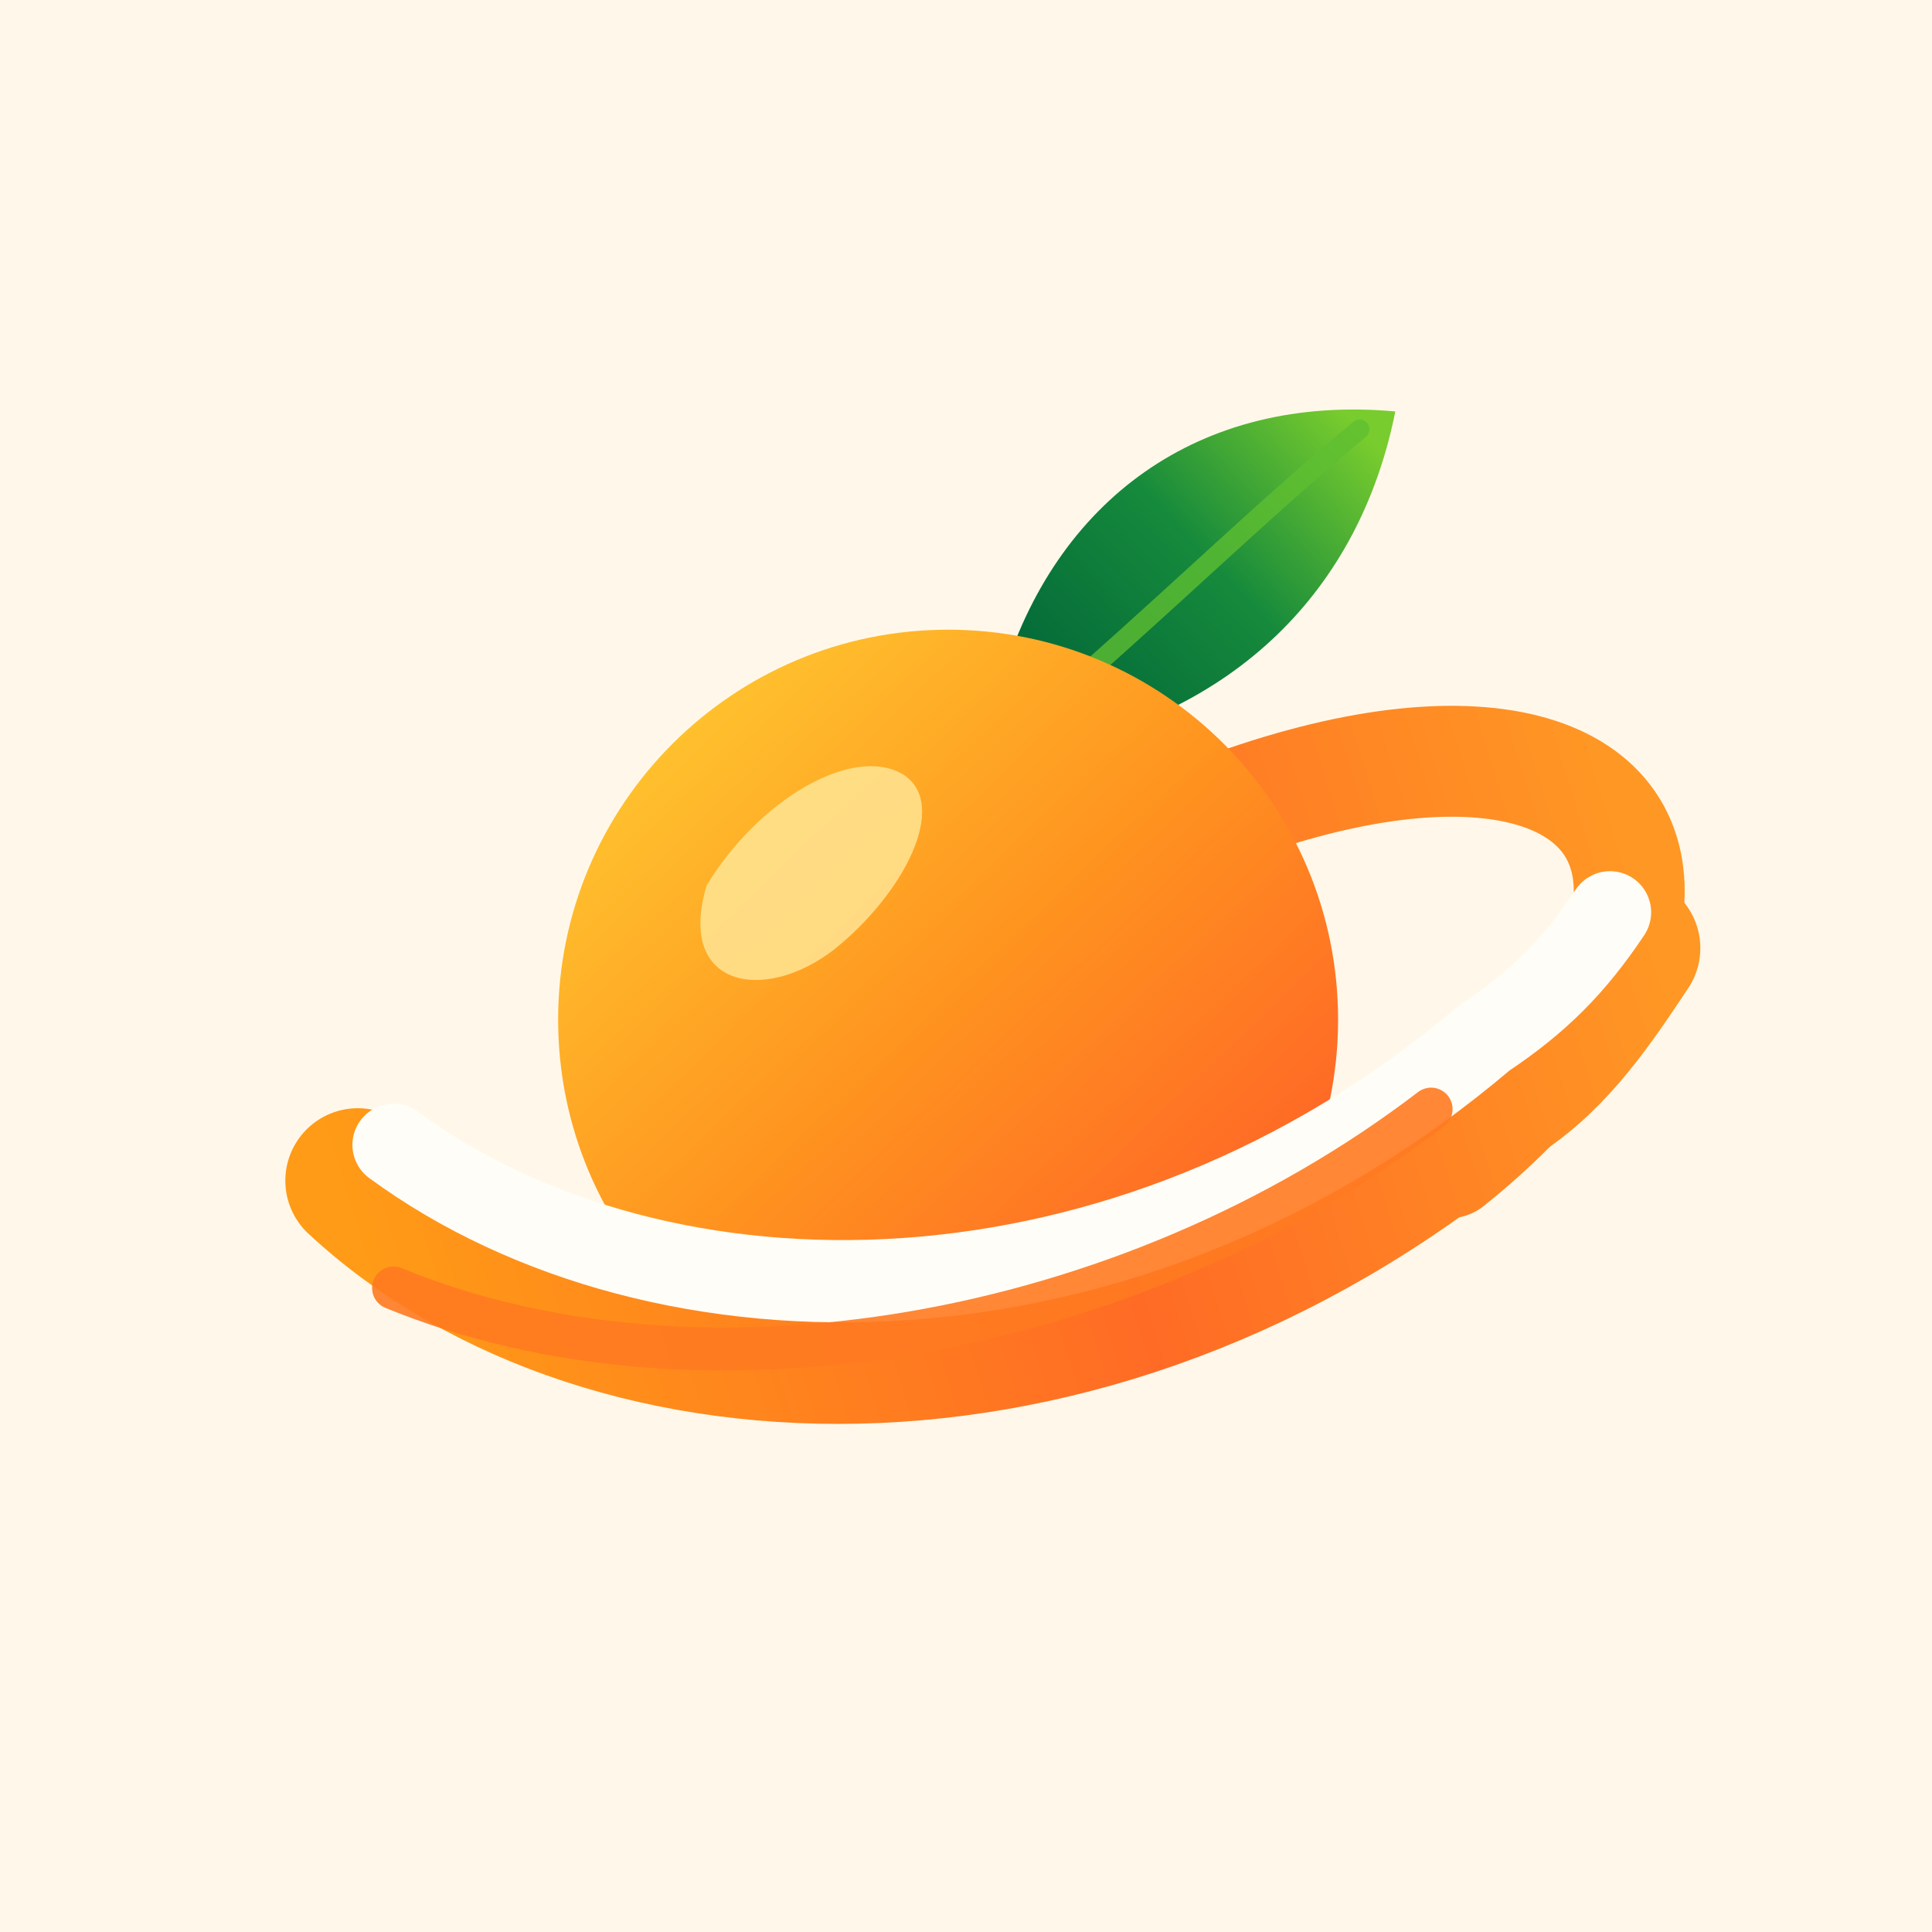
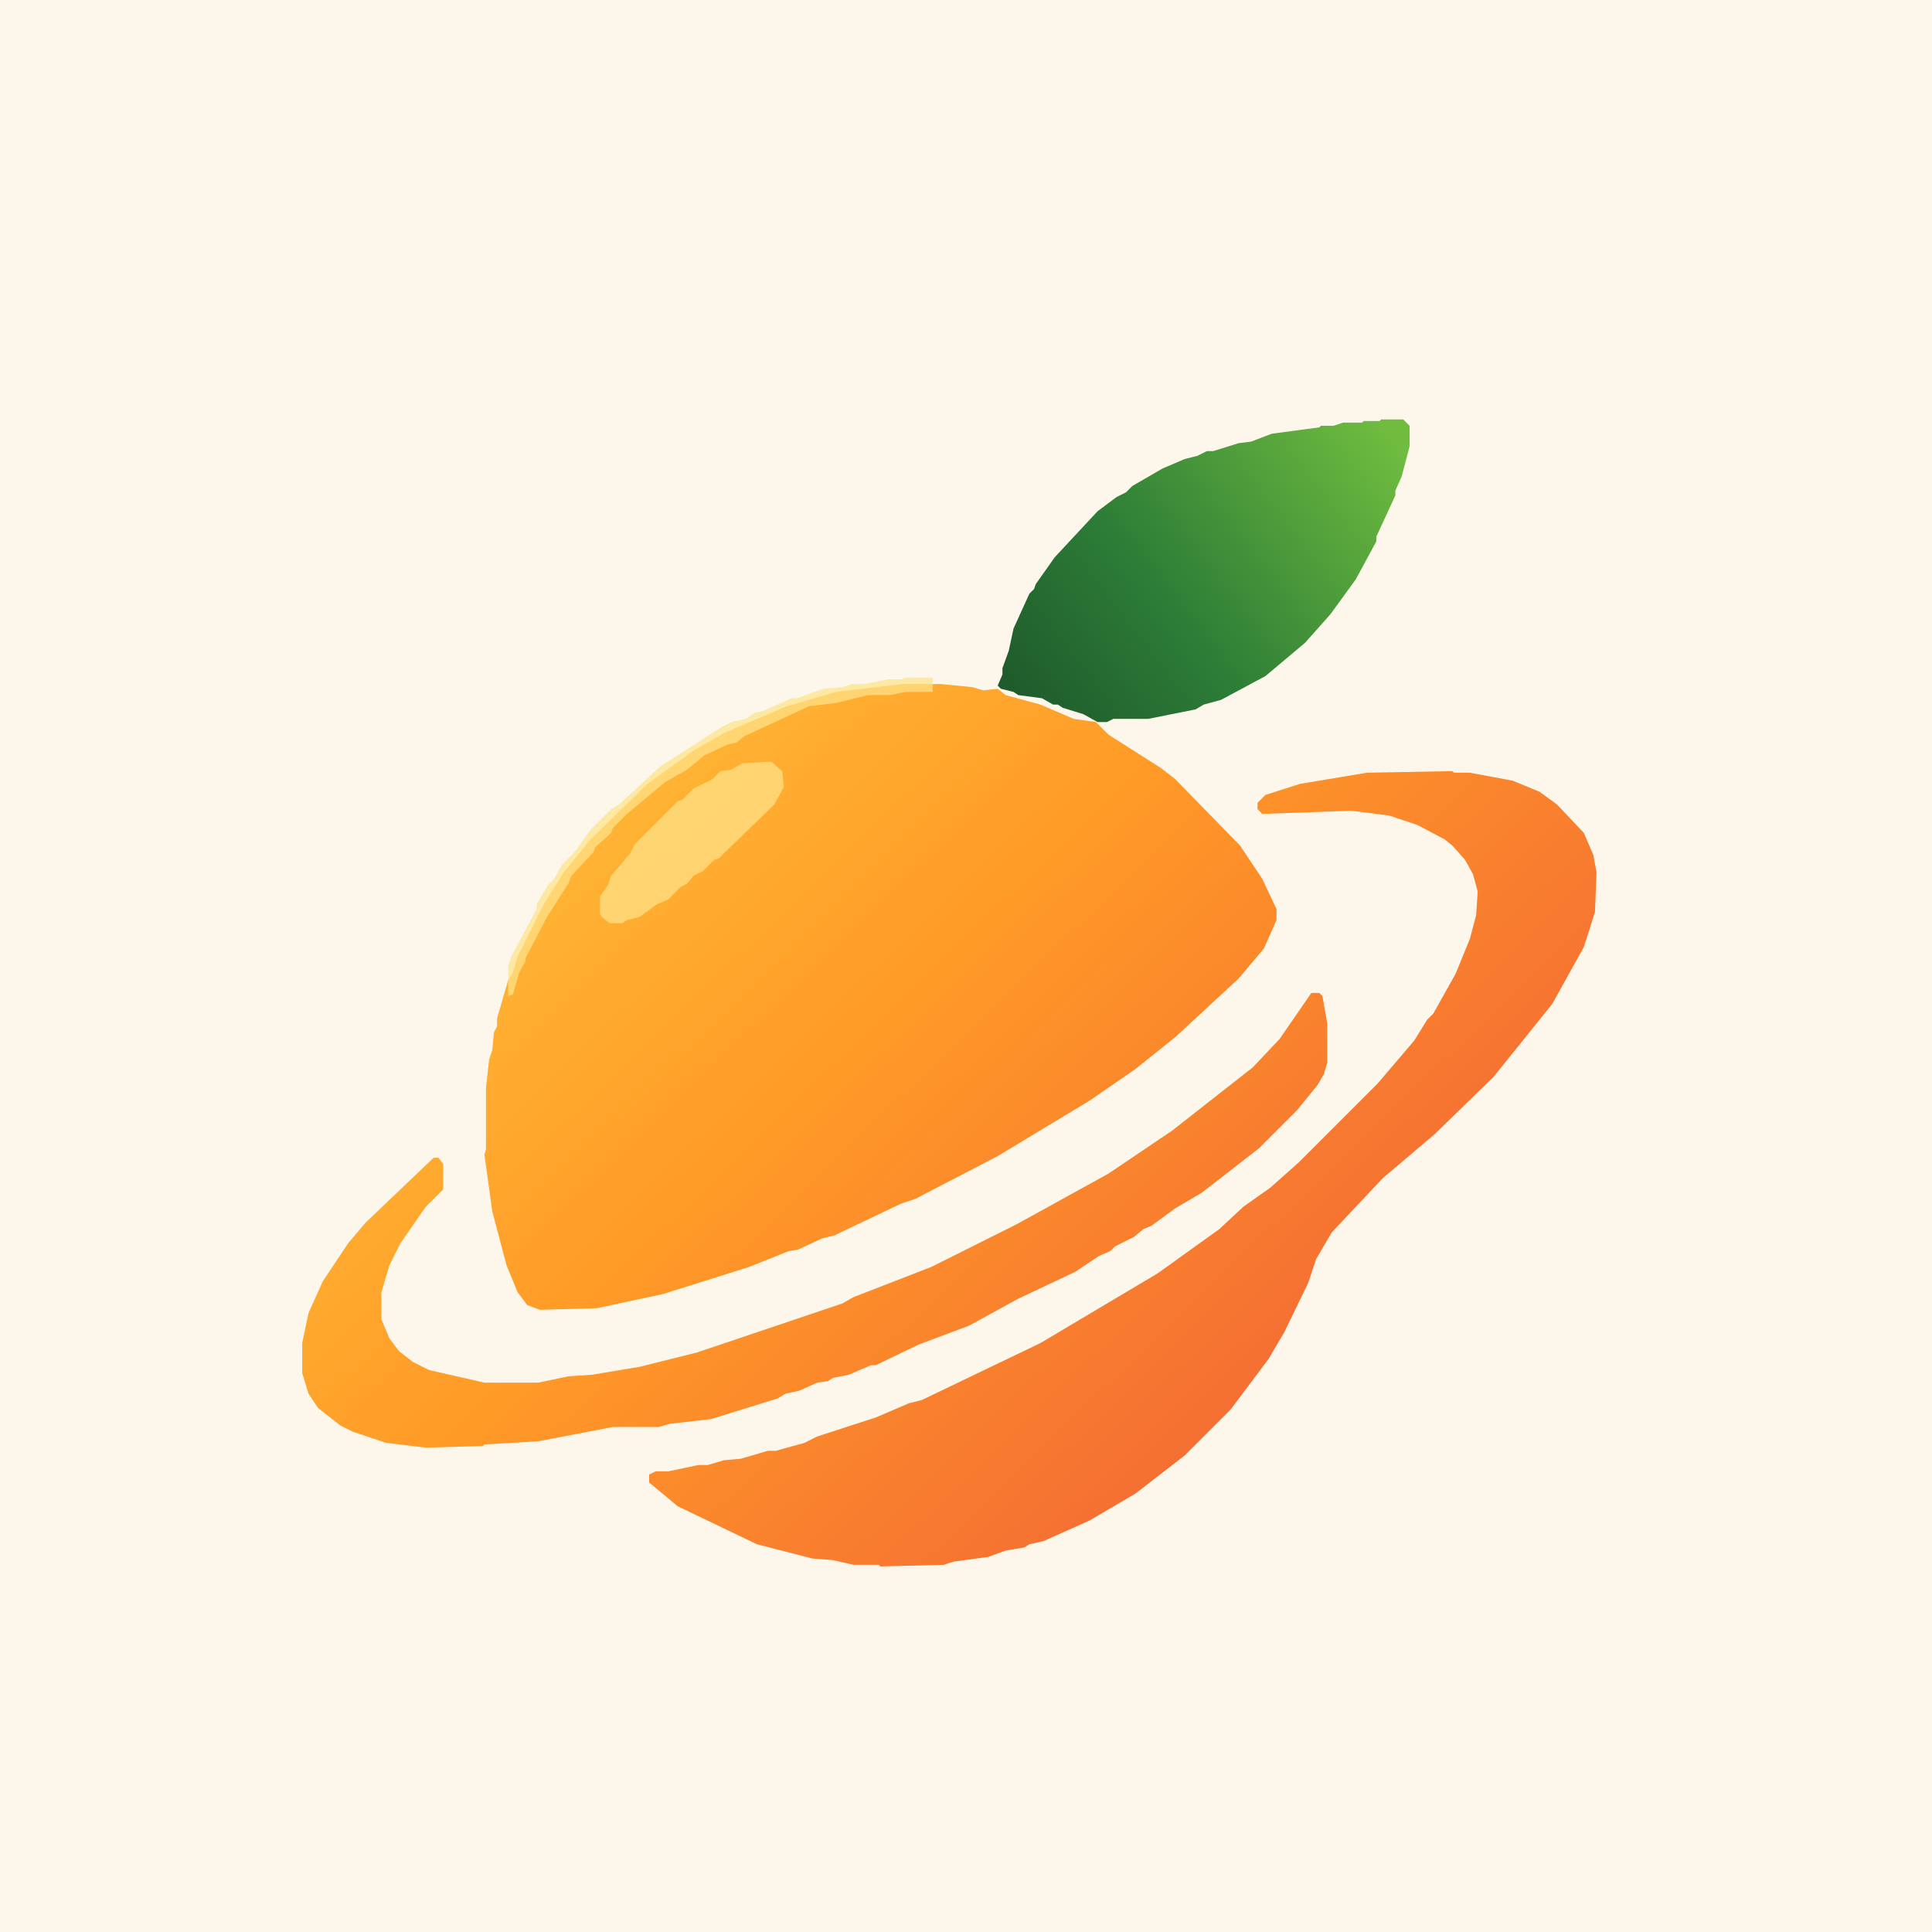
- <svg xmlns="http://www.w3.org/2000/svg" width="1024" height="1024" viewBox="0 0 108 108">
+ <svg xmlns="http://www.w3.org/2000/svg" width="1000" height="1000" viewBox="0 0 1000 1000">
  <defs>
-     <linearGradient id="fruit" x1="37" y1="39" x2="72" y2="76" gradientUnits="userSpaceOnUse">
-       <stop offset="0" stop-color="#FFC52F" />
-       <stop offset=".45" stop-color="#FF941F" />
-       <stop offset="1" stop-color="#FF5729" />
+     <linearGradient id="orange" x1="250" y1="250" x2="780" y2="800" gradientUnits="userSpaceOnUse">
+       <stop offset="0" stop-color="#FFC33B" />
+       <stop offset=".45" stop-color="#FF9A27" />
+       <stop offset="1" stop-color="#F26336" />
    </linearGradient>
-     <linearGradient id="leaf" x1="58" y1="41" x2="76" y2="24" gradientUnits="userSpaceOnUse">
-       <stop offset="0" stop-color="#006338" />
-       <stop offset=".55" stop-color="#168A3C" />
-       <stop offset="1" stop-color="#78CC2D" />
-     </linearGradient>
-     <linearGradient id="ring" x1="20" y1="70" x2="91" y2="48" gradientUnits="userSpaceOnUse">
-       <stop offset="0" stop-color="#FF9B16" />
-       <stop offset=".55" stop-color="#FF6B25" />
-       <stop offset="1" stop-color="#FF9724" />
+     <linearGradient id="green" x1="470" y1="420" x2="780" y2="180" gradientUnits="userSpaceOnUse">
+       <stop offset="0" stop-color="#123C22" />
+       <stop offset=".55" stop-color="#2D7D37" />
+       <stop offset="1" stop-color="#6FBC3F" />
    </linearGradient>
  </defs>
-   <rect width="108" height="108" fill="#FFF8EA" />
-   <path d="M56 38 C59 28 67 22 78 23 C76 33 69 40 58 42 C57 41 56 40 56 38 Z" fill="url(#leaf)" />
-   <path d="M58 40 C65 34 70 29 76 24" fill="none" stroke="#5FBF31" stroke-width="1.1" stroke-linecap="round" opacity=".78" />
-   <path d="M69 45 C83 40 92 43 91 51 C90 56 86 61 81 65" fill="none" stroke="url(#ring)" stroke-width="6.2" stroke-linecap="round" />
-   <circle cx="53" cy="57" r="21.8" fill="url(#fruit)" />
-   <path d="M39.5 49.5 C42.4 44.7 47.7 41.6 50.5 43.3 C53.1 45 50.5 50 46.6 53.1 C42.7 56.1 37.8 55.2 39.5 49.5 Z" fill="#FFE99A" opacity=".8" />
-   <path d="M20 66 C34 79 62 80 84 61 C87 59 89 56 91 53" fill="none" stroke="url(#ring)" stroke-width="8.1" stroke-linecap="round" />
-   <path d="M22 64 C37 75 63 75 83 58 C86 56 88 54 90 51" fill="none" stroke="#FFFDF7" stroke-width="4.6" stroke-linecap="round" />
-   <path d="M22 72 C39 79 63 75 80 62" fill="none" stroke="#FF7A20" stroke-width="2.4" stroke-linecap="round" opacity=".9" />
+   <rect width="1000" height="1000" fill="#FCF7EA" />
+   <g transform="translate(500 500) scale(.82) translate(-500 -500)">
+     <path d="M 725 519 L 723 517 L 718 517 L 698 546 L 681 564 L 630 604 L 590 631 L 532 663 L 478 690 L 429 709 L 422 713 L 330 744 L 294 753 L 264 758 L 249 759 L 230 763 L 196 763 L 161 755 L 151 750 L 142 743 L 136 735 L 131 723 L 131 706 L 136 689 L 143 675 L 159 652 L 170 641 L 170 625 L 167 621 L 164 621 L 121 662 L 110 675 L 94 699 L 85 719 L 81 738 L 81 757 L 85 770 L 91 779 L 105 790 L 113 794 L 134 801 L 159 804 L 195 803 L 196 802 L 230 800 L 277 791 L 306 791 L 313 789 L 339 786 L 381 773 L 386 770 L 395 768 L 406 763 L 413 762 L 416 760 L 426 758 L 440 752 L 443 752 L 470 739 L 502 727 L 533 710 L 569 693 L 584 683 L 591 680 L 594 677 L 606 671 L 612 666 L 617 664 L 632 653 L 649 643 L 685 615 L 709 591 L 722 575 L 726 568 L 728 561 L 728 536 Z M 890 416 L 873 398 L 862 390 L 845 383 L 818 378 L 808 378 L 807 377 L 753 378 L 711 385 L 689 392 L 684 397 L 684 401 L 687 404 L 743 402 L 767 405 L 785 411 L 802 420 L 807 424 L 815 433 L 820 442 L 823 453 L 822 468 L 818 483 L 809 505 L 795 530 L 791 534 L 783 547 L 760 574 L 710 624 L 692 640 L 675 652 L 660 666 L 621 694 L 547 738 L 472 774 L 464 776 L 443 785 L 406 797 L 398 801 L 380 806 L 375 806 L 358 811 L 347 812 L 337 815 L 331 815 L 312 819 L 304 819 L 300 821 L 300 826 L 318 841 L 368 865 L 403 874 L 416 875 L 429 878 L 445 878 L 446 879 L 486 878 L 492 876 L 514 873 L 525 869 L 537 867 L 540 865 L 549 863 L 578 850 L 607 833 L 638 809 L 667 780 L 691 748 L 701 731 L 716 700 L 721 685 L 731 668 L 763 634 L 796 606 L 833 570 L 870 524 L 890 488 L 897 466 L 898 441 L 896 430 Z M 687 445 L 673 424 L 632 382 L 623 375 L 590 354 L 582 346 L 568 344 L 547 335 L 525 329 L 520 325 L 511 326 L 504 324 L 484 322 L 460 322 L 418 327 L 387 336 L 347 353 L 328 364 L 299 385 L 263 420 L 246 441 L 234 460 L 217 494 L 214 504 L 211 509 L 204 533 L 204 538 L 202 542 L 201 553 L 199 559 L 197 577 L 197 616 L 196 619 L 201 655 L 210 689 L 217 706 L 223 714 L 231 717 L 267 716 L 309 707 L 363 690 L 388 680 L 394 679 L 409 672 L 417 670 L 459 650 L 468 647 L 520 620 L 578 585 L 607 565 L 632 545 L 672 508 L 688 489 L 696 471 L 696 464 Z" fill="url(#orange)" fill-rule="evenodd" />
+     <path d="M 780 159 L 776 155 L 762 155 L 761 156 L 751 156 L 750 157 L 738 157 L 732 159 L 724 159 L 723 160 L 693 164 L 680 169 L 672 170 L 656 175 L 652 175 L 646 178 L 638 180 L 624 186 L 605 197 L 601 201 L 595 204 L 583 213 L 556 242 L 544 259 L 543 262 L 540 265 L 530 287 L 527 301 L 523 312 L 523 316 L 520 323 L 522 325 L 530 327 L 533 329 L 548 331 L 555 335 L 558 335 L 561 337 L 574 341 L 583 346 L 589 346 L 593 344 L 615 344 L 645 338 L 650 335 L 661 332 L 689 317 L 714 296 L 730 278 L 746 256 L 759 232 L 759 229 L 771 203 L 771 200 L 775 191 L 780 172 Z" fill="url(#green)" fill-rule="evenodd" />
+     <path d="M 384 377 L 377 371 L 359 372 L 352 376 L 345 377 L 340 382 L 328 388 L 321 395 L 318 396 L 291 423 L 288 429 L 276 443 L 274 449 L 269 456 L 269 467 L 270 469 L 275 473 L 283 473 L 286 471 L 294 469 L 305 461 L 312 458 L 320 450 L 324 448 L 328 443 L 334 440 L 341 433 L 344 432 L 379 398 L 385 387 Z M 479 318 L 461 318 L 460 319 L 451 319 L 436 322 L 428 322 L 422 324 L 410 325 L 393 331 L 390 331 L 372 339 L 367 340 L 361 344 L 352 346 L 346 349 L 307 374 L 281 398 L 276 401 L 263 414 L 253 428 L 245 436 L 240 445 L 236 449 L 229 461 L 229 464 L 213 494 L 211 500 L 211 519 L 214 518 L 218 504 L 222 497 L 222 495 L 235 470 L 249 448 L 251 443 L 265 428 L 266 425 L 276 416 L 277 413 L 286 404 L 310 384 L 324 376 L 335 367 L 350 360 L 355 359 L 360 355 L 401 336 L 418 334 L 438 329 L 452 329 L 462 327 L 479 327 Z" fill="#FFE38A" fill-opacity=".72" fill-rule="evenodd" />
+   </g>
</svg>
